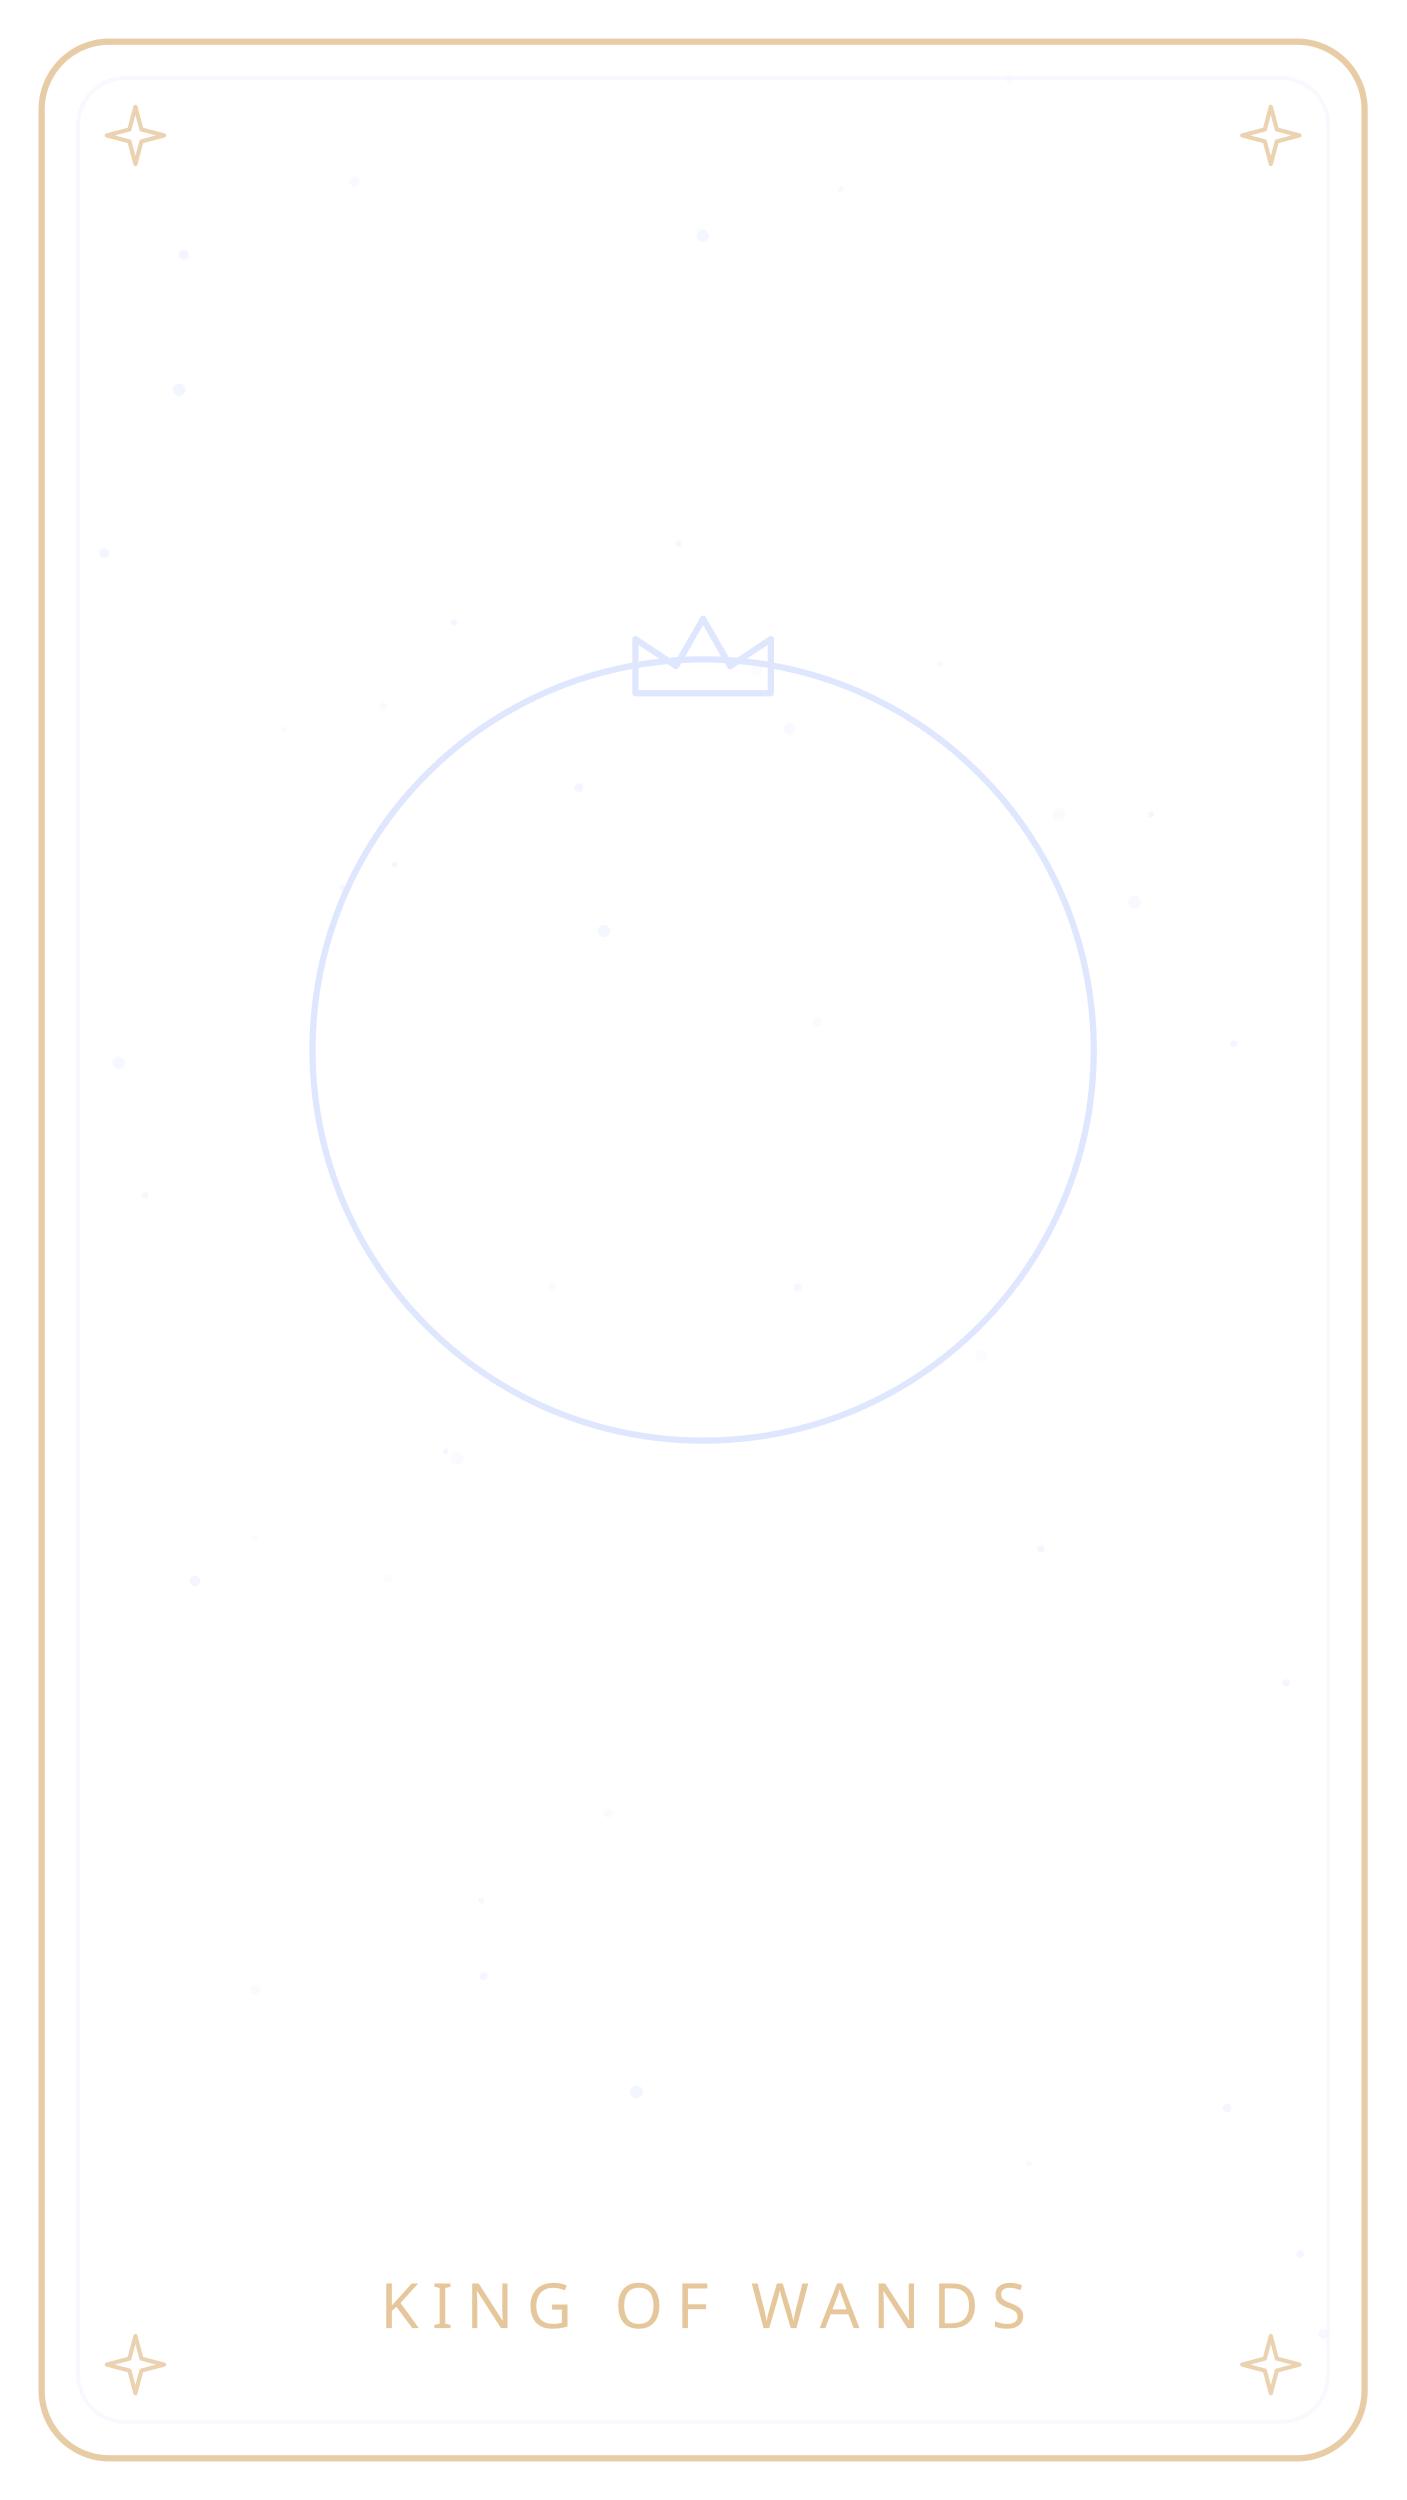
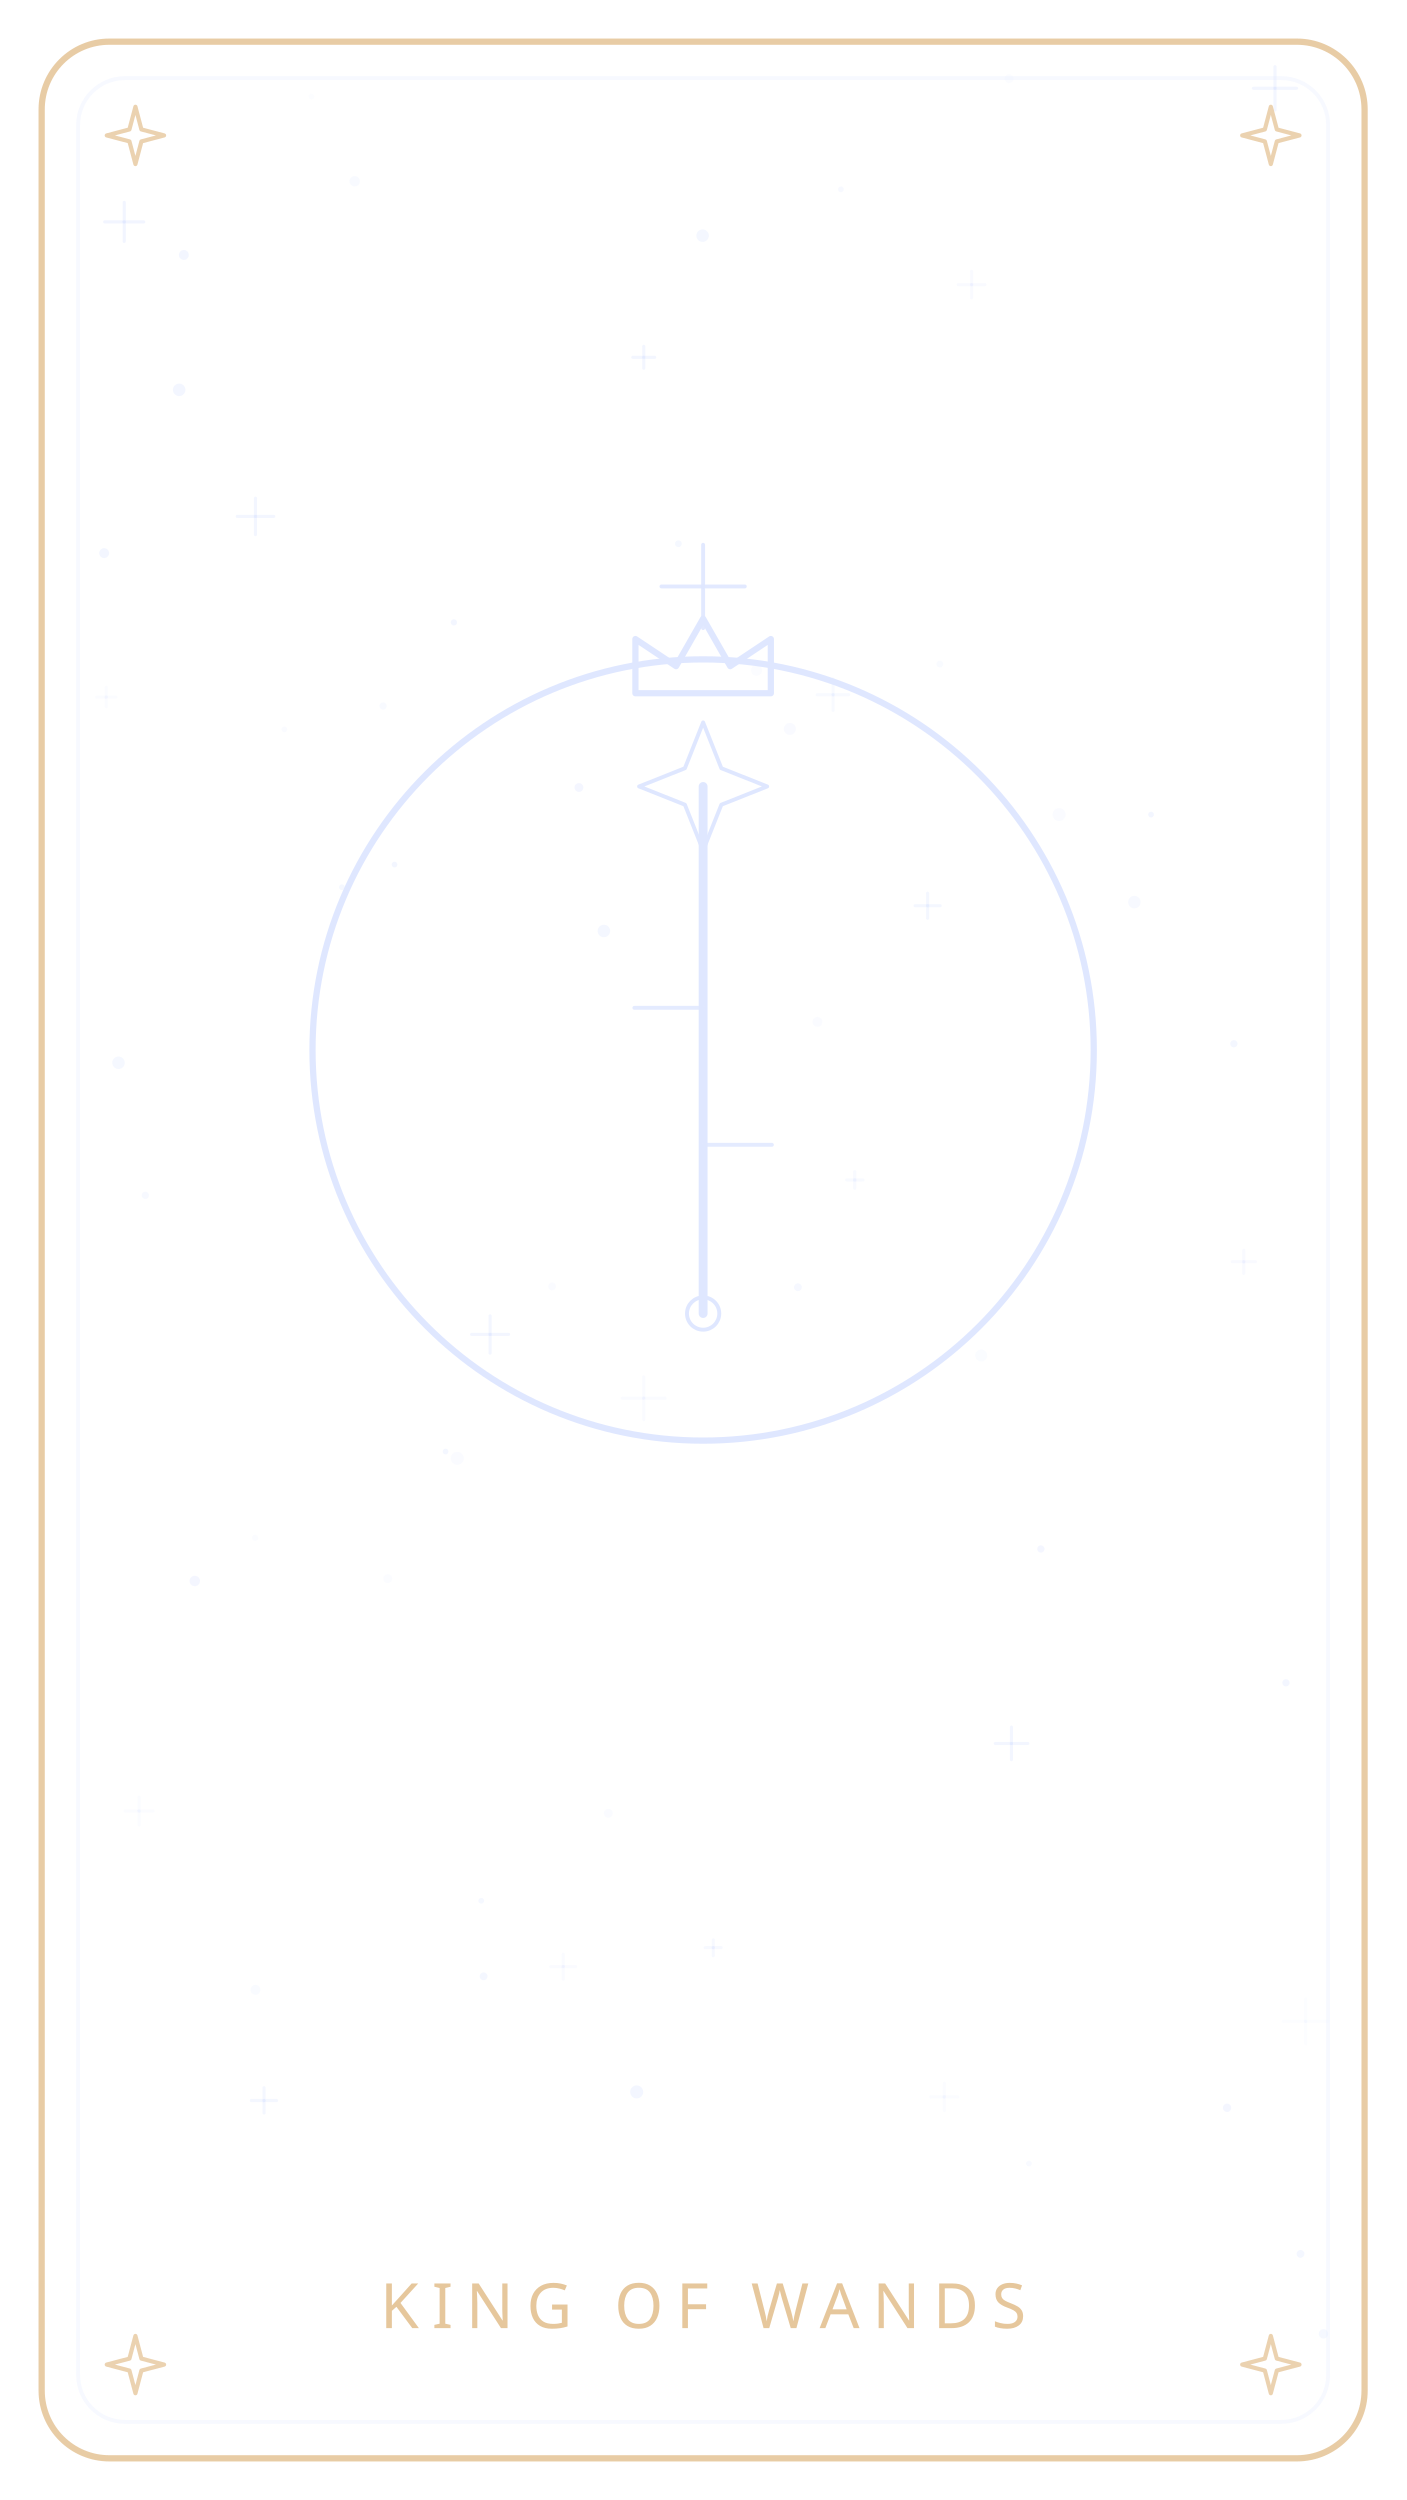
<svg xmlns="http://www.w3.org/2000/svg" viewBox="0 0 540 960" width="540" height="960">
  <circle cx="395.1" cy="830.8" r="1.1" fill="#dfe7ff" stroke="none" fill-opacity="0.23" />
  <circle cx="212.0" cy="494.0" r="1.5" fill="#dfe7ff" stroke="none" fill-opacity="0.17" />
  <circle cx="175.6" cy="560.0" r="2.5" fill="#dfe7ff" stroke="none" fill-opacity="0.17" />
-   <line x1="216.3" y1="755.2" x2="221.1" y2="755.2" w="1.2" color="#dfe7ff" op="0.146" />
-   <line x1="216.3" y1="755.2" x2="216.3" y2="760.0" w="1.2" color="#dfe7ff" op="0.146" />
-   <line x1="216.3" y1="755.2" x2="211.5" y2="755.2" w="1.2" color="#dfe7ff" op="0.146" />
-   <line x1="216.3" y1="755.2" x2="216.3" y2="750.4" w="1.2" color="#dfe7ff" op="0.146" />
-   <line x1="489.6" y1="33.9" x2="497.9" y2="33.9" w="1.2" color="#dfe7ff" op="0.357" />
-   <line x1="489.6" y1="33.9" x2="489.6" y2="42.2" w="1.2" color="#dfe7ff" op="0.357" />
-   <line x1="489.6" y1="33.9" x2="481.3" y2="33.9" w="1.2" color="#dfe7ff" op="0.357" />
-   <line x1="489.6" y1="33.9" x2="489.6" y2="25.6" w="1.2" color="#dfe7ff" op="0.357" />
-   <line x1="388.4" y1="669.5" x2="394.7" y2="669.5" w="1.2" color="#dfe7ff" op="0.374" />
-   <line x1="388.4" y1="669.5" x2="388.4" y2="675.7" w="1.2" color="#dfe7ff" op="0.374" />
-   <line x1="388.4" y1="669.5" x2="382.2" y2="669.5" w="1.2" color="#dfe7ff" op="0.374" />
-   <line x1="388.4" y1="669.5" x2="388.4" y2="663.2" w="1.2" color="#dfe7ff" op="0.374" />
+   <line x1="216.3" y1="755.2" x2="221.1" y2="755.2" fill="none" stroke="#dfe7ff" stroke-width="1.2" stroke-linecap="round" stroke-linejoin="round" stroke-opacity="0.15" />
+   <line x1="216.3" y1="755.2" x2="216.3" y2="760.0" fill="none" stroke="#dfe7ff" stroke-width="1.2" stroke-linecap="round" stroke-linejoin="round" stroke-opacity="0.15" />
+   <line x1="216.3" y1="755.2" x2="211.5" y2="755.2" fill="none" stroke="#dfe7ff" stroke-width="1.2" stroke-linecap="round" stroke-linejoin="round" stroke-opacity="0.15" />
+   <line x1="216.3" y1="755.2" x2="216.3" y2="750.4" fill="none" stroke="#dfe7ff" stroke-width="1.2" stroke-linecap="round" stroke-linejoin="round" stroke-opacity="0.15" />
+   <line x1="489.6" y1="33.9" x2="497.9" y2="33.9" fill="none" stroke="#dfe7ff" stroke-width="1.2" stroke-linecap="round" stroke-linejoin="round" stroke-opacity="0.36" />
+   <line x1="489.6" y1="33.9" x2="489.6" y2="42.2" fill="none" stroke="#dfe7ff" stroke-width="1.2" stroke-linecap="round" stroke-linejoin="round" stroke-opacity="0.36" />
+   <line x1="489.6" y1="33.9" x2="481.3" y2="33.9" fill="none" stroke="#dfe7ff" stroke-width="1.2" stroke-linecap="round" stroke-linejoin="round" stroke-opacity="0.36" />
+   <line x1="489.6" y1="33.9" x2="489.6" y2="25.6" fill="none" stroke="#dfe7ff" stroke-width="1.2" stroke-linecap="round" stroke-linejoin="round" stroke-opacity="0.36" />
+   <line x1="388.4" y1="669.5" x2="394.7" y2="669.5" fill="none" stroke="#dfe7ff" stroke-width="1.2" stroke-linecap="round" stroke-linejoin="round" stroke-opacity="0.37" />
+   <line x1="388.4" y1="669.5" x2="388.4" y2="675.7" fill="none" stroke="#dfe7ff" stroke-width="1.2" stroke-linecap="round" stroke-linejoin="round" stroke-opacity="0.37" />
+   <line x1="388.4" y1="669.5" x2="382.2" y2="669.5" fill="none" stroke="#dfe7ff" stroke-width="1.2" stroke-linecap="round" stroke-linejoin="round" stroke-opacity="0.37" />
+   <line x1="388.4" y1="669.5" x2="388.4" y2="663.2" fill="none" stroke="#dfe7ff" stroke-width="1.2" stroke-linecap="round" stroke-linejoin="round" stroke-opacity="0.37" />
  <circle cx="303.3" cy="279.9" r="2.3" fill="#dfe7ff" stroke="none" fill-opacity="0.21" />
-   <line x1="53.4" y1="695.4" x2="58.8" y2="695.4" w="1.2" color="#dfe7ff" op="0.117" />
-   <line x1="53.4" y1="695.4" x2="53.4" y2="700.8" w="1.2" color="#dfe7ff" op="0.117" />
-   <line x1="53.4" y1="695.4" x2="48.1" y2="695.4" w="1.2" color="#dfe7ff" op="0.117" />
-   <line x1="53.4" y1="695.4" x2="53.4" y2="690.1" w="1.2" color="#dfe7ff" op="0.117" />
+   <line x1="53.4" y1="695.4" x2="58.8" y2="695.4" fill="none" stroke="#dfe7ff" stroke-width="1.2" stroke-linecap="round" stroke-linejoin="round" stroke-opacity="0.12" />
+   <line x1="53.4" y1="695.4" x2="53.4" y2="700.8" fill="none" stroke="#dfe7ff" stroke-width="1.2" stroke-linecap="round" stroke-linejoin="round" stroke-opacity="0.12" />
+   <line x1="53.4" y1="695.4" x2="48.1" y2="695.4" fill="none" stroke="#dfe7ff" stroke-width="1.2" stroke-linecap="round" stroke-linejoin="round" stroke-opacity="0.12" />
+   <line x1="53.4" y1="695.4" x2="53.4" y2="690.1" fill="none" stroke="#dfe7ff" stroke-width="1.2" stroke-linecap="round" stroke-linejoin="round" stroke-opacity="0.12" />
  <circle cx="499.4" cy="865.5" r="1.5" fill="#dfe7ff" stroke="none" fill-opacity="0.35" />
  <circle cx="109.2" cy="280.1" r="1.1" fill="#dfe7ff" stroke="none" fill-opacity="0.15" />
  <circle cx="174.3" cy="239.0" r="1.2" fill="#dfe7ff" stroke="none" fill-opacity="0.36" />
-   <line x1="188.2" y1="512.4" x2="195.3" y2="512.4" w="1.2" color="#dfe7ff" op="0.36" />
-   <line x1="188.2" y1="512.4" x2="188.2" y2="519.6" w="1.2" color="#dfe7ff" op="0.36" />
-   <line x1="188.2" y1="512.4" x2="181.1" y2="512.4" w="1.2" color="#dfe7ff" op="0.36" />
-   <line x1="188.2" y1="512.4" x2="188.2" y2="505.3" w="1.2" color="#dfe7ff" op="0.36" />
+   <line x1="188.2" y1="512.4" x2="195.3" y2="512.4" fill="none" stroke="#dfe7ff" stroke-width="1.2" stroke-linecap="round" stroke-linejoin="round" stroke-opacity="0.36" />
+   <line x1="188.2" y1="512.4" x2="188.2" y2="519.6" fill="none" stroke="#dfe7ff" stroke-width="1.2" stroke-linecap="round" stroke-linejoin="round" stroke-opacity="0.36" />
+   <line x1="188.2" y1="512.4" x2="181.1" y2="512.4" fill="none" stroke="#dfe7ff" stroke-width="1.2" stroke-linecap="round" stroke-linejoin="round" stroke-opacity="0.36" />
+   <line x1="188.2" y1="512.4" x2="188.2" y2="505.3" fill="none" stroke="#dfe7ff" stroke-width="1.2" stroke-linecap="round" stroke-linejoin="round" stroke-opacity="0.36" />
  <circle cx="306.4" cy="494.3" r="1.5" fill="#dfe7ff" stroke="none" fill-opacity="0.28" />
-   <line x1="98.1" y1="198.3" x2="105.1" y2="198.3" w="1.2" color="#dfe7ff" op="0.381" />
-   <line x1="98.1" y1="198.3" x2="98.1" y2="205.3" w="1.2" color="#dfe7ff" op="0.381" />
-   <line x1="98.1" y1="198.3" x2="91.1" y2="198.3" w="1.2" color="#dfe7ff" op="0.381" />
-   <line x1="98.1" y1="198.3" x2="98.1" y2="191.3" w="1.2" color="#dfe7ff" op="0.381" />
-   <line x1="40.8" y1="267.7" x2="44.5" y2="267.7" w="1.2" color="#dfe7ff" op="0.137" />
-   <line x1="40.8" y1="267.7" x2="40.8" y2="271.4" w="1.2" color="#dfe7ff" op="0.137" />
-   <line x1="40.8" y1="267.7" x2="37.1" y2="267.7" w="1.2" color="#dfe7ff" op="0.137" />
-   <line x1="40.8" y1="267.7" x2="40.8" y2="263.9" w="1.2" color="#dfe7ff" op="0.137" />
-   <line x1="247.2" y1="137.2" x2="251.4" y2="137.2" w="1.2" color="#dfe7ff" op="0.389" />
-   <line x1="247.2" y1="137.2" x2="247.2" y2="141.4" w="1.2" color="#dfe7ff" op="0.389" />
-   <line x1="247.2" y1="137.2" x2="243.0" y2="137.2" w="1.2" color="#dfe7ff" op="0.389" />
-   <line x1="247.2" y1="137.2" x2="247.2" y2="133.0" w="1.2" color="#dfe7ff" op="0.389" />
+   <line x1="98.1" y1="198.3" x2="105.1" y2="198.3" fill="none" stroke="#dfe7ff" stroke-width="1.2" stroke-linecap="round" stroke-linejoin="round" stroke-opacity="0.38" />
+   <line x1="98.1" y1="198.3" x2="98.1" y2="205.3" fill="none" stroke="#dfe7ff" stroke-width="1.2" stroke-linecap="round" stroke-linejoin="round" stroke-opacity="0.38" />
+   <line x1="98.1" y1="198.3" x2="91.1" y2="198.3" fill="none" stroke="#dfe7ff" stroke-width="1.2" stroke-linecap="round" stroke-linejoin="round" stroke-opacity="0.38" />
+   <line x1="98.1" y1="198.3" x2="98.1" y2="191.3" fill="none" stroke="#dfe7ff" stroke-width="1.2" stroke-linecap="round" stroke-linejoin="round" stroke-opacity="0.38" />
+   <line x1="40.8" y1="267.7" x2="44.5" y2="267.7" fill="none" stroke="#dfe7ff" stroke-width="1.2" stroke-linecap="round" stroke-linejoin="round" stroke-opacity="0.14" />
+   <line x1="40.8" y1="267.7" x2="40.8" y2="271.4" fill="none" stroke="#dfe7ff" stroke-width="1.2" stroke-linecap="round" stroke-linejoin="round" stroke-opacity="0.14" />
+   <line x1="40.8" y1="267.7" x2="37.1" y2="267.7" fill="none" stroke="#dfe7ff" stroke-width="1.2" stroke-linecap="round" stroke-linejoin="round" stroke-opacity="0.14" />
+   <line x1="40.8" y1="267.7" x2="40.8" y2="263.9" fill="none" stroke="#dfe7ff" stroke-width="1.2" stroke-linecap="round" stroke-linejoin="round" stroke-opacity="0.14" />
+   <line x1="247.2" y1="137.2" x2="251.4" y2="137.2" fill="none" stroke="#dfe7ff" stroke-width="1.2" stroke-linecap="round" stroke-linejoin="round" stroke-opacity="0.39" />
+   <line x1="247.2" y1="137.2" x2="247.2" y2="141.4" fill="none" stroke="#dfe7ff" stroke-width="1.2" stroke-linecap="round" stroke-linejoin="round" stroke-opacity="0.39" />
+   <line x1="247.2" y1="137.2" x2="243.0" y2="137.2" fill="none" stroke="#dfe7ff" stroke-width="1.2" stroke-linecap="round" stroke-linejoin="round" stroke-opacity="0.39" />
+   <line x1="247.2" y1="137.2" x2="247.2" y2="133.0" fill="none" stroke="#dfe7ff" stroke-width="1.2" stroke-linecap="round" stroke-linejoin="round" stroke-opacity="0.39" />
  <circle cx="40.0" cy="212.4" r="1.9" fill="#dfe7ff" stroke="none" fill-opacity="0.37" />
  <circle cx="387.5" cy="30.2" r="1.7" fill="#dfe7ff" stroke="none" fill-opacity="0.11" />
  <circle cx="148.9" cy="606.2" r="1.7" fill="#dfe7ff" stroke="none" fill-opacity="0.12" />
  <circle cx="98.1" cy="764.1" r="1.9" fill="#dfe7ff" stroke="none" fill-opacity="0.19" />
  <circle cx="244.5" cy="803.3" r="2.5" fill="#dfe7ff" stroke="none" fill-opacity="0.36" />
-   <line x1="247.2" y1="536.9" x2="255.4" y2="536.9" w="1.2" color="#dfe7ff" op="0.146" />
-   <line x1="247.2" y1="536.9" x2="247.2" y2="545.1" w="1.2" color="#dfe7ff" op="0.146" />
-   <line x1="247.2" y1="536.9" x2="239.0" y2="536.9" w="1.2" color="#dfe7ff" op="0.146" />
-   <line x1="247.2" y1="536.9" x2="247.2" y2="528.7" w="1.2" color="#dfe7ff" op="0.146" />
+   <line x1="247.2" y1="536.9" x2="255.4" y2="536.9" fill="none" stroke="#dfe7ff" stroke-width="1.2" stroke-linecap="round" stroke-linejoin="round" stroke-opacity="0.15" />
+   <line x1="247.2" y1="536.9" x2="247.2" y2="545.1" fill="none" stroke="#dfe7ff" stroke-width="1.2" stroke-linecap="round" stroke-linejoin="round" stroke-opacity="0.15" />
+   <line x1="247.2" y1="536.9" x2="239.0" y2="536.9" fill="none" stroke="#dfe7ff" stroke-width="1.2" stroke-linecap="round" stroke-linejoin="round" stroke-opacity="0.15" />
+   <line x1="247.2" y1="536.9" x2="247.2" y2="528.7" fill="none" stroke="#dfe7ff" stroke-width="1.2" stroke-linecap="round" stroke-linejoin="round" stroke-opacity="0.15" />
  <circle cx="473.8" cy="400.8" r="1.4" fill="#dfe7ff" stroke="none" fill-opacity="0.35" />
  <circle cx="290.5" cy="257.4" r="2.1" fill="#dfe7ff" stroke="none" fill-opacity="0.12" />
-   <line x1="356.2" y1="347.8" x2="361.0" y2="347.8" w="1.2" color="#dfe7ff" op="0.348" />
-   <line x1="356.2" y1="347.8" x2="356.2" y2="352.6" w="1.2" color="#dfe7ff" op="0.348" />
-   <line x1="356.2" y1="347.8" x2="351.4" y2="347.8" w="1.2" color="#dfe7ff" op="0.348" />
-   <line x1="356.2" y1="347.8" x2="356.2" y2="343.0" w="1.2" color="#dfe7ff" op="0.348" />
+   <line x1="356.2" y1="347.8" x2="361.0" y2="347.8" fill="none" stroke="#dfe7ff" stroke-width="1.2" stroke-linecap="round" stroke-linejoin="round" stroke-opacity="0.35" />
+   <line x1="356.2" y1="347.8" x2="356.2" y2="352.6" fill="none" stroke="#dfe7ff" stroke-width="1.2" stroke-linecap="round" stroke-linejoin="round" stroke-opacity="0.35" />
+   <line x1="356.2" y1="347.8" x2="351.4" y2="347.8" fill="none" stroke="#dfe7ff" stroke-width="1.2" stroke-linecap="round" stroke-linejoin="round" stroke-opacity="0.35" />
+   <line x1="356.2" y1="347.8" x2="356.2" y2="343.0" fill="none" stroke="#dfe7ff" stroke-width="1.2" stroke-linecap="round" stroke-linejoin="round" stroke-opacity="0.35" />
  <circle cx="233.6" cy="696.3" r="1.7" fill="#dfe7ff" stroke="none" fill-opacity="0.15" />
  <circle cx="171.1" cy="557.4" r="1.1" fill="#dfe7ff" stroke="none" fill-opacity="0.33" />
  <circle cx="136.2" cy="69.6" r="2.0" fill="#dfe7ff" stroke="none" fill-opacity="0.20" />
-   <line x1="101.4" y1="806.6" x2="106.2" y2="806.6" w="1.2" color="#dfe7ff" op="0.326" />
-   <line x1="101.4" y1="806.6" x2="101.4" y2="811.4" w="1.2" color="#dfe7ff" op="0.326" />
-   <line x1="101.4" y1="806.6" x2="96.5" y2="806.6" w="1.2" color="#dfe7ff" op="0.326" />
-   <line x1="101.4" y1="806.6" x2="101.4" y2="801.7" w="1.2" color="#dfe7ff" op="0.326" />
+   <line x1="101.4" y1="806.6" x2="106.2" y2="806.6" fill="none" stroke="#dfe7ff" stroke-width="1.2" stroke-linecap="round" stroke-linejoin="round" stroke-opacity="0.33" />
+   <line x1="101.4" y1="806.6" x2="101.4" y2="811.4" fill="none" stroke="#dfe7ff" stroke-width="1.2" stroke-linecap="round" stroke-linejoin="round" stroke-opacity="0.33" />
+   <line x1="101.4" y1="806.6" x2="96.5" y2="806.6" fill="none" stroke="#dfe7ff" stroke-width="1.2" stroke-linecap="round" stroke-linejoin="round" stroke-opacity="0.33" />
+   <line x1="101.4" y1="806.6" x2="101.4" y2="801.7" fill="none" stroke="#dfe7ff" stroke-width="1.2" stroke-linecap="round" stroke-linejoin="round" stroke-opacity="0.33" />
  <circle cx="147.1" cy="271.1" r="1.4" fill="#dfe7ff" stroke="none" fill-opacity="0.23" />
  <circle cx="508.2" cy="896.2" r="1.8" fill="#dfe7ff" stroke="none" fill-opacity="0.32" />
  <circle cx="55.8" cy="459.0" r="1.4" fill="#dfe7ff" stroke="none" fill-opacity="0.24" />
  <circle cx="360.9" cy="255.0" r="1.3" fill="#dfe7ff" stroke="none" fill-opacity="0.19" />
  <circle cx="260.5" cy="208.8" r="1.3" fill="#dfe7ff" stroke="none" fill-opacity="0.29" />
  <circle cx="70.6" cy="97.9" r="1.9" fill="#dfe7ff" stroke="none" fill-opacity="0.38" />
  <circle cx="98.0" cy="590.5" r="1.2" fill="#dfe7ff" stroke="none" fill-opacity="0.11" />
  <circle cx="322.9" cy="72.7" r="1.1" fill="#dfe7ff" stroke="none" fill-opacity="0.24" />
  <circle cx="151.5" cy="332.0" r="1.1" fill="#dfe7ff" stroke="none" fill-opacity="0.39" />
  <circle cx="184.8" cy="729.9" r="1.1" fill="#dfe7ff" stroke="none" fill-opacity="0.29" />
  <circle cx="68.8" cy="149.7" r="2.4" fill="#dfe7ff" stroke="none" fill-opacity="0.39" />
  <circle cx="435.6" cy="346.4" r="2.4" fill="#dfe7ff" stroke="none" fill-opacity="0.24" />
  <circle cx="399.7" cy="594.8" r="1.4" fill="#dfe7ff" stroke="none" fill-opacity="0.34" />
-   <line x1="47.7" y1="85.2" x2="55.2" y2="85.2" w="1.2" color="#dfe7ff" op="0.396" />
-   <line x1="47.7" y1="85.2" x2="47.7" y2="92.7" w="1.2" color="#dfe7ff" op="0.396" />
-   <line x1="47.7" y1="85.2" x2="40.2" y2="85.2" w="1.2" color="#dfe7ff" op="0.396" />
-   <line x1="47.7" y1="85.2" x2="47.7" y2="77.7" w="1.2" color="#dfe7ff" op="0.396" />
+   <line x1="47.7" y1="85.2" x2="55.2" y2="85.2" fill="none" stroke="#dfe7ff" stroke-width="1.2" stroke-linecap="round" stroke-linejoin="round" stroke-opacity="0.40" />
+   <line x1="47.7" y1="85.2" x2="47.7" y2="92.7" fill="none" stroke="#dfe7ff" stroke-width="1.2" stroke-linecap="round" stroke-linejoin="round" stroke-opacity="0.40" />
+   <line x1="47.7" y1="85.2" x2="40.2" y2="85.2" fill="none" stroke="#dfe7ff" stroke-width="1.2" stroke-linecap="round" stroke-linejoin="round" stroke-opacity="0.40" />
+   <line x1="47.7" y1="85.2" x2="47.7" y2="77.7" fill="none" stroke="#dfe7ff" stroke-width="1.2" stroke-linecap="round" stroke-linejoin="round" stroke-opacity="0.40" />
  <circle cx="231.9" cy="357.5" r="2.4" fill="#dfe7ff" stroke="none" fill-opacity="0.33" />
-   <line x1="501.4" y1="776.2" x2="510.0" y2="776.2" w="1.2" color="#dfe7ff" op="0.102" />
-   <line x1="501.4" y1="776.2" x2="501.4" y2="784.8" w="1.2" color="#dfe7ff" op="0.102" />
-   <line x1="501.4" y1="776.2" x2="492.8" y2="776.2" w="1.2" color="#dfe7ff" op="0.102" />
-   <line x1="501.4" y1="776.2" x2="501.4" y2="767.6" w="1.2" color="#dfe7ff" op="0.102" />
+   <line x1="501.4" y1="776.2" x2="510.0" y2="776.2" fill="none" stroke="#dfe7ff" stroke-width="1.2" stroke-linecap="round" stroke-linejoin="round" stroke-opacity="0.10" />
+   <line x1="501.4" y1="776.2" x2="501.4" y2="784.8" fill="none" stroke="#dfe7ff" stroke-width="1.2" stroke-linecap="round" stroke-linejoin="round" stroke-opacity="0.10" />
+   <line x1="501.4" y1="776.2" x2="492.8" y2="776.2" fill="none" stroke="#dfe7ff" stroke-width="1.2" stroke-linecap="round" stroke-linejoin="round" stroke-opacity="0.10" />
+   <line x1="501.4" y1="776.2" x2="501.4" y2="767.6" fill="none" stroke="#dfe7ff" stroke-width="1.2" stroke-linecap="round" stroke-linejoin="round" stroke-opacity="0.10" />
  <circle cx="269.8" cy="90.5" r="2.4" fill="#dfe7ff" stroke="none" fill-opacity="0.33" />
-   <line x1="328.2" y1="453.1" x2="331.4" y2="453.1" w="1.2" color="#dfe7ff" op="0.231" />
-   <line x1="328.2" y1="453.1" x2="328.2" y2="456.3" w="1.2" color="#dfe7ff" op="0.231" />
-   <line x1="328.2" y1="453.1" x2="325.1" y2="453.1" w="1.2" color="#dfe7ff" op="0.231" />
-   <line x1="328.2" y1="453.1" x2="328.2" y2="449.9" w="1.2" color="#dfe7ff" op="0.231" />
-   <line x1="273.9" y1="747.9" x2="276.9" y2="747.9" w="1.2" color="#dfe7ff" op="0.244" />
-   <line x1="273.9" y1="747.9" x2="273.9" y2="751.0" w="1.2" color="#dfe7ff" op="0.244" />
-   <line x1="273.9" y1="747.9" x2="270.8" y2="747.9" w="1.2" color="#dfe7ff" op="0.244" />
-   <line x1="273.9" y1="747.9" x2="273.9" y2="744.9" w="1.2" color="#dfe7ff" op="0.244" />
-   <line x1="362.6" y1="805.2" x2="367.8" y2="805.2" w="1.2" color="#dfe7ff" op="0.116" />
-   <line x1="362.6" y1="805.2" x2="362.6" y2="810.5" w="1.2" color="#dfe7ff" op="0.116" />
-   <line x1="362.6" y1="805.2" x2="357.4" y2="805.2" w="1.2" color="#dfe7ff" op="0.116" />
-   <line x1="362.6" y1="805.2" x2="362.6" y2="800.0" w="1.2" color="#dfe7ff" op="0.116" />
+   <line x1="328.2" y1="453.1" x2="331.4" y2="453.1" fill="none" stroke="#dfe7ff" stroke-width="1.2" stroke-linecap="round" stroke-linejoin="round" stroke-opacity="0.23" />
+   <line x1="328.2" y1="453.1" x2="328.2" y2="456.3" fill="none" stroke="#dfe7ff" stroke-width="1.2" stroke-linecap="round" stroke-linejoin="round" stroke-opacity="0.23" />
+   <line x1="328.2" y1="453.1" x2="325.1" y2="453.1" fill="none" stroke="#dfe7ff" stroke-width="1.2" stroke-linecap="round" stroke-linejoin="round" stroke-opacity="0.23" />
+   <line x1="328.2" y1="453.1" x2="328.2" y2="449.9" fill="none" stroke="#dfe7ff" stroke-width="1.2" stroke-linecap="round" stroke-linejoin="round" stroke-opacity="0.23" />
+   <line x1="273.9" y1="747.9" x2="276.9" y2="747.9" fill="none" stroke="#dfe7ff" stroke-width="1.2" stroke-linecap="round" stroke-linejoin="round" stroke-opacity="0.24" />
+   <line x1="273.9" y1="747.9" x2="273.9" y2="751.0" fill="none" stroke="#dfe7ff" stroke-width="1.2" stroke-linecap="round" stroke-linejoin="round" stroke-opacity="0.24" />
+   <line x1="273.9" y1="747.9" x2="270.8" y2="747.9" fill="none" stroke="#dfe7ff" stroke-width="1.2" stroke-linecap="round" stroke-linejoin="round" stroke-opacity="0.24" />
+   <line x1="273.9" y1="747.9" x2="273.9" y2="744.9" fill="none" stroke="#dfe7ff" stroke-width="1.2" stroke-linecap="round" stroke-linejoin="round" stroke-opacity="0.24" />
+   <line x1="362.6" y1="805.2" x2="367.8" y2="805.2" fill="none" stroke="#dfe7ff" stroke-width="1.2" stroke-linecap="round" stroke-linejoin="round" stroke-opacity="0.12" />
+   <line x1="362.6" y1="805.2" x2="362.6" y2="810.5" fill="none" stroke="#dfe7ff" stroke-width="1.2" stroke-linecap="round" stroke-linejoin="round" stroke-opacity="0.12" />
+   <line x1="362.6" y1="805.2" x2="357.4" y2="805.2" fill="none" stroke="#dfe7ff" stroke-width="1.2" stroke-linecap="round" stroke-linejoin="round" stroke-opacity="0.12" />
+   <line x1="362.6" y1="805.2" x2="362.6" y2="800.0" fill="none" stroke="#dfe7ff" stroke-width="1.2" stroke-linecap="round" stroke-linejoin="round" stroke-opacity="0.12" />
  <circle cx="45.5" cy="408.1" r="2.4" fill="#dfe7ff" stroke="none" fill-opacity="0.32" />
  <circle cx="131.3" cy="340.7" r="1.1" fill="#dfe7ff" stroke="none" fill-opacity="0.29" />
  <circle cx="406.7" cy="312.8" r="2.5" fill="#dfe7ff" stroke="none" fill-opacity="0.17" />
  <circle cx="471.2" cy="809.4" r="1.6" fill="#dfe7ff" stroke="none" fill-opacity="0.34" />
  <circle cx="74.8" cy="607.1" r="2.0" fill="#dfe7ff" stroke="none" fill-opacity="0.34" />
-   <line x1="477.6" y1="484.5" x2="482.1" y2="484.5" w="1.2" color="#dfe7ff" op="0.21" />
-   <line x1="477.6" y1="484.5" x2="477.6" y2="489.0" w="1.2" color="#dfe7ff" op="0.21" />
-   <line x1="477.6" y1="484.5" x2="473.2" y2="484.5" w="1.2" color="#dfe7ff" op="0.21" />
-   <line x1="477.6" y1="484.5" x2="477.6" y2="480.1" w="1.2" color="#dfe7ff" op="0.21" />
+   <line x1="477.6" y1="484.5" x2="482.1" y2="484.5" fill="none" stroke="#dfe7ff" stroke-width="1.2" stroke-linecap="round" stroke-linejoin="round" stroke-opacity="0.21" />
+   <line x1="477.6" y1="484.5" x2="477.6" y2="489.0" fill="none" stroke="#dfe7ff" stroke-width="1.2" stroke-linecap="round" stroke-linejoin="round" stroke-opacity="0.21" />
+   <line x1="477.6" y1="484.5" x2="473.2" y2="484.5" fill="none" stroke="#dfe7ff" stroke-width="1.2" stroke-linecap="round" stroke-linejoin="round" stroke-opacity="0.21" />
+   <line x1="477.6" y1="484.5" x2="477.6" y2="480.1" fill="none" stroke="#dfe7ff" stroke-width="1.2" stroke-linecap="round" stroke-linejoin="round" stroke-opacity="0.21" />
  <circle cx="313.9" cy="392.4" r="1.9" fill="#dfe7ff" stroke="none" fill-opacity="0.17" />
  <circle cx="376.8" cy="520.5" r="2.3" fill="#dfe7ff" stroke="none" fill-opacity="0.16" />
  <circle cx="442.0" cy="312.8" r="1.1" fill="#dfe7ff" stroke="none" fill-opacity="0.37" />
  <circle cx="119.6" cy="37.1" r="1.1" fill="#dfe7ff" stroke="none" fill-opacity="0.10" />
  <circle cx="185.7" cy="758.9" r="1.5" fill="#dfe7ff" stroke="none" fill-opacity="0.35" />
-   <line x1="373.1" y1="109.3" x2="378.2" y2="109.3" w="1.2" color="#dfe7ff" op="0.206" />
-   <line x1="373.1" y1="109.3" x2="373.1" y2="114.4" w="1.2" color="#dfe7ff" op="0.206" />
-   <line x1="373.1" y1="109.3" x2="368.0" y2="109.3" w="1.2" color="#dfe7ff" op="0.206" />
-   <line x1="373.1" y1="109.3" x2="373.1" y2="104.2" w="1.2" color="#dfe7ff" op="0.206" />
+   <line x1="373.1" y1="109.3" x2="378.2" y2="109.3" fill="none" stroke="#dfe7ff" stroke-width="1.2" stroke-linecap="round" stroke-linejoin="round" stroke-opacity="0.21" />
+   <line x1="373.1" y1="109.3" x2="373.1" y2="114.4" fill="none" stroke="#dfe7ff" stroke-width="1.2" stroke-linecap="round" stroke-linejoin="round" stroke-opacity="0.21" />
+   <line x1="373.1" y1="109.3" x2="368.0" y2="109.3" fill="none" stroke="#dfe7ff" stroke-width="1.2" stroke-linecap="round" stroke-linejoin="round" stroke-opacity="0.21" />
+   <line x1="373.1" y1="109.3" x2="373.1" y2="104.2" fill="none" stroke="#dfe7ff" stroke-width="1.2" stroke-linecap="round" stroke-linejoin="round" stroke-opacity="0.21" />
  <circle cx="493.8" cy="646.2" r="1.4" fill="#dfe7ff" stroke="none" fill-opacity="0.37" />
-   <line x1="319.9" y1="266.8" x2="325.9" y2="266.8" w="1.2" color="#dfe7ff" op="0.2" />
-   <line x1="319.9" y1="266.8" x2="319.9" y2="272.8" w="1.2" color="#dfe7ff" op="0.2" />
-   <line x1="319.9" y1="266.8" x2="313.8" y2="266.8" w="1.2" color="#dfe7ff" op="0.2" />
-   <line x1="319.9" y1="266.8" x2="319.9" y2="260.7" w="1.2" color="#dfe7ff" op="0.2" />
+   <line x1="319.9" y1="266.8" x2="325.9" y2="266.8" fill="none" stroke="#dfe7ff" stroke-width="1.2" stroke-linecap="round" stroke-linejoin="round" stroke-opacity="0.20" />
+   <line x1="319.9" y1="266.8" x2="319.9" y2="272.8" fill="none" stroke="#dfe7ff" stroke-width="1.2" stroke-linecap="round" stroke-linejoin="round" stroke-opacity="0.20" />
+   <line x1="319.9" y1="266.8" x2="313.8" y2="266.8" fill="none" stroke="#dfe7ff" stroke-width="1.2" stroke-linecap="round" stroke-linejoin="round" stroke-opacity="0.20" />
+   <line x1="319.9" y1="266.8" x2="319.9" y2="260.7" fill="none" stroke="#dfe7ff" stroke-width="1.2" stroke-linecap="round" stroke-linejoin="round" stroke-opacity="0.20" />
  <circle cx="222.3" cy="302.4" r="1.7" fill="#dfe7ff" stroke="none" fill-opacity="0.34" />
  <ellipse cx="270.0" cy="403.2" rx="150.0" ry="150.0" transform="rotate(0 270.0 403.2)" fill="none" stroke="#dfe7ff" stroke-width="2.4" stroke-linecap="round" stroke-linejoin="round" />
-   <line x1="289.3" y1="409.2" x2="366.7" y2="433.1" w="2.4" color="#dfe7ff" op="1.0" />
-   <line x1="281.0" y1="420.2" x2="300.2" y2="450.0" w="2.4" color="#dfe7ff" op="1.0" />
-   <line x1="267.5" y1="423.3" x2="257.3" y2="503.6" w="2.4" color="#dfe7ff" op="1.0" />
-   <line x1="255.2" y1="417.0" x2="229.2" y2="441.0" w="2.4" color="#dfe7ff" op="1.0" />
-   <line x1="249.8" y1="404.2" x2="168.9" y2="408.2" w="2.4" color="#dfe7ff" op="1.0" />
-   <line x1="253.9" y1="391.0" x2="225.7" y2="369.6" w="2.4" color="#dfe7ff" op="1.0" />
-   <line x1="265.5" y1="383.5" x2="247.6" y2="304.5" w="2.4" color="#dfe7ff" op="1.0" />
-   <line x1="279.2" y1="385.2" x2="295.4" y2="353.7" w="2.4" color="#dfe7ff" op="1.0" />
-   <line x1="288.7" y1="395.4" x2="363.3" y2="364.0" w="2.4" color="#dfe7ff" op="1.0" />
+   <line x1="270.0" y1="504.4" x2="270.0" y2="302.0" fill="none" stroke="#dfe7ff" stroke-width="3.4" stroke-linecap="round" stroke-linejoin="round" />
+   <path d="M 270.0 277.4 L 277.0 295.0 L 294.6 302.0 L 277.0 309.0 L 270.0 326.6 L 263.0 309.0 L 245.4 302.0 L 263.0 295.0 Z" fill="none" stroke="#dfe7ff" stroke-width="1.5" stroke-linecap="round" stroke-linejoin="round" />
+   <line x1="270.0" y1="439.6" x2="296.4" y2="439.6" fill="none" stroke="#dfe7ff" stroke-width="1.5" stroke-linecap="round" stroke-linejoin="round" stroke-opacity="0.85" />
+   <line x1="270.0" y1="387.0" x2="243.6" y2="387.0" fill="none" stroke="#dfe7ff" stroke-width="1.5" stroke-linecap="round" stroke-linejoin="round" stroke-opacity="0.85" />
+   <circle cx="270.0" cy="504.4" r="6.2" fill="none" stroke="#dfe7ff" stroke-width="1.5" stroke-linecap="round" stroke-linejoin="round" />
  <path d="M 244.0 266.2 L 244.0 245.4 L 259.6 255.8 L 270.0 237.6 L 280.4 255.8 L 296.0 245.4 L 296.0 266.2 Z" fill="none" stroke="#dfe7ff" stroke-width="2.4" stroke-linecap="round" stroke-linejoin="round" />
-   <line x1="270.0" y1="225.2" x2="286.0" y2="225.2" w="1.5" color="#dfe7ff" op="0.9" />
-   <line x1="270.0" y1="225.2" x2="270.0" y2="241.2" w="1.5" color="#dfe7ff" op="0.9" />
-   <line x1="270.0" y1="225.2" x2="254.0" y2="225.2" w="1.5" color="#dfe7ff" op="0.9" />
-   <line x1="270.0" y1="225.2" x2="270.0" y2="209.2" w="1.5" color="#dfe7ff" op="0.9" />
+   <line x1="270.0" y1="225.2" x2="286.0" y2="225.2" fill="none" stroke="#dfe7ff" stroke-width="1.5" stroke-linecap="round" stroke-linejoin="round" stroke-opacity="0.90" />
+   <line x1="270.0" y1="225.2" x2="270.0" y2="241.2" fill="none" stroke="#dfe7ff" stroke-width="1.5" stroke-linecap="round" stroke-linejoin="round" stroke-opacity="0.90" />
+   <line x1="270.0" y1="225.2" x2="254.0" y2="225.2" fill="none" stroke="#dfe7ff" stroke-width="1.5" stroke-linecap="round" stroke-linejoin="round" stroke-opacity="0.90" />
+   <line x1="270.0" y1="225.2" x2="270.0" y2="209.2" fill="none" stroke="#dfe7ff" stroke-width="1.5" stroke-linecap="round" stroke-linejoin="round" stroke-opacity="0.90" />
  <rect x="16" y="16" width="508" height="928" rx="26" fill="none" stroke="#e6c79c" stroke-width="2.4" stroke-linecap="round" stroke-linejoin="round" stroke-opacity="0.90" />
  <rect x="30" y="30" width="480" height="900" rx="18" fill="none" stroke="#dfe7ff" stroke-width="1.5" stroke-linecap="round" stroke-linejoin="round" stroke-opacity="0.26" />
  <path d="M 52.0 41.0 L 54.3 49.7 L 63.0 52.0 L 54.3 54.3 L 52.0 63.0 L 49.7 54.3 L 41.0 52.0 L 49.7 49.7 Z" fill="none" stroke="#e6c79c" stroke-width="1.6" stroke-linecap="round" stroke-linejoin="round" stroke-opacity="0.80" />
  <path d="M 488.0 41.0 L 490.3 49.7 L 499.0 52.0 L 490.3 54.3 L 488.0 63.0 L 485.7 54.3 L 477.0 52.0 L 485.7 49.7 Z" fill="none" stroke="#e6c79c" stroke-width="1.6" stroke-linecap="round" stroke-linejoin="round" stroke-opacity="0.80" />
  <path d="M 52.0 897.0 L 54.3 905.7 L 63.0 908.0 L 54.3 910.3 L 52.0 919.0 L 49.7 910.3 L 41.0 908.0 L 49.7 905.7 Z" fill="none" stroke="#e6c79c" stroke-width="1.6" stroke-linecap="round" stroke-linejoin="round" stroke-opacity="0.80" />
  <path d="M 488.0 897.0 L 490.3 905.7 L 499.0 908.0 L 490.3 910.3 L 488.0 919.0 L 485.7 910.3 L 477.0 908.0 L 485.7 905.7 Z" fill="none" stroke="#e6c79c" stroke-width="1.6" stroke-linecap="round" stroke-linejoin="round" stroke-opacity="0.80" />
  <text x="270" y="894" text-anchor="middle" fill="#e6c79c" font-family="'Avenir Next', system-ui, sans-serif" font-size="24" letter-spacing="5" font-weight="500">KING OF WANDS</text>
</svg>
